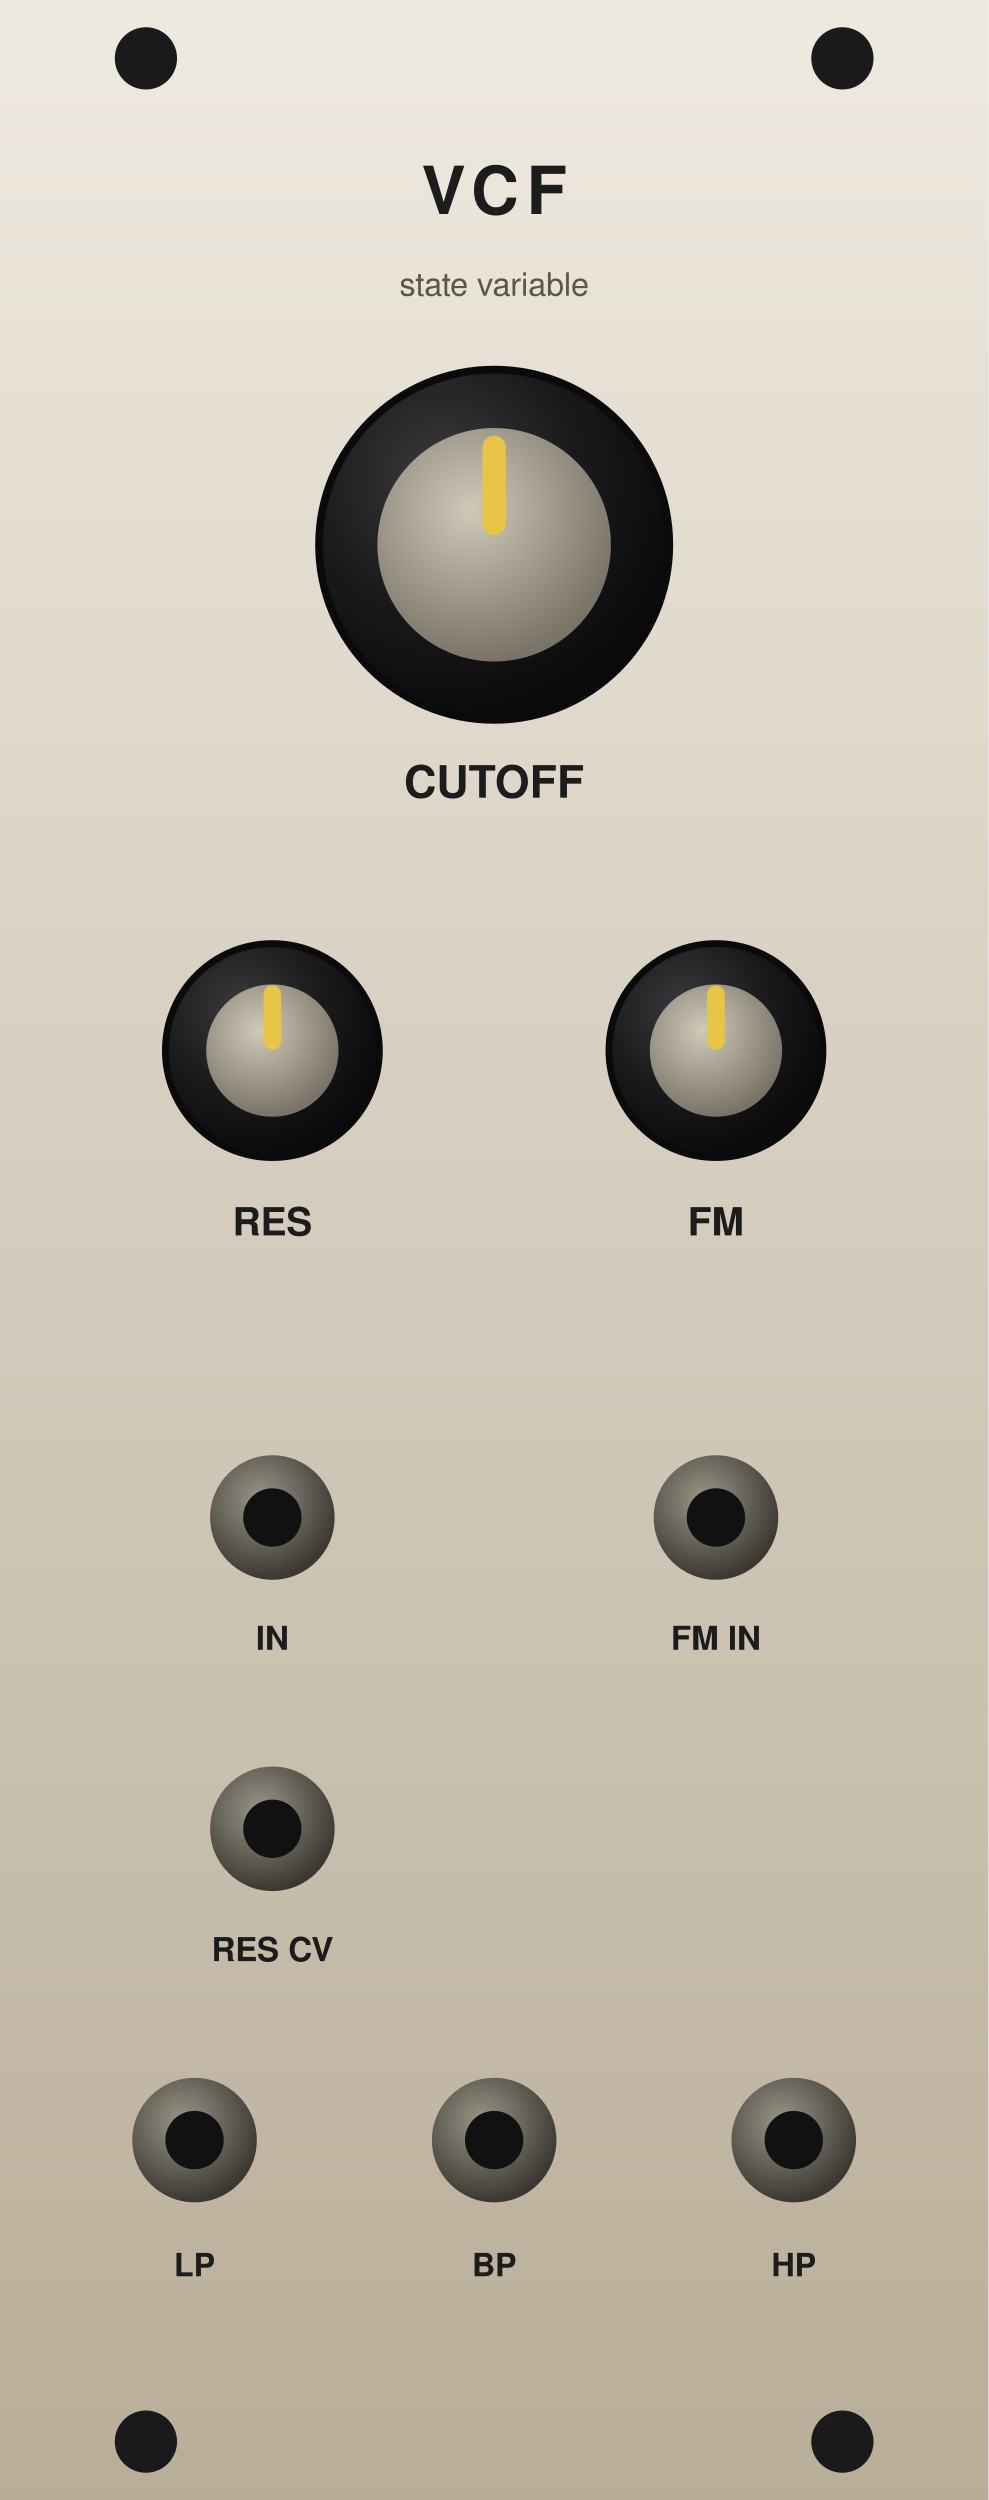
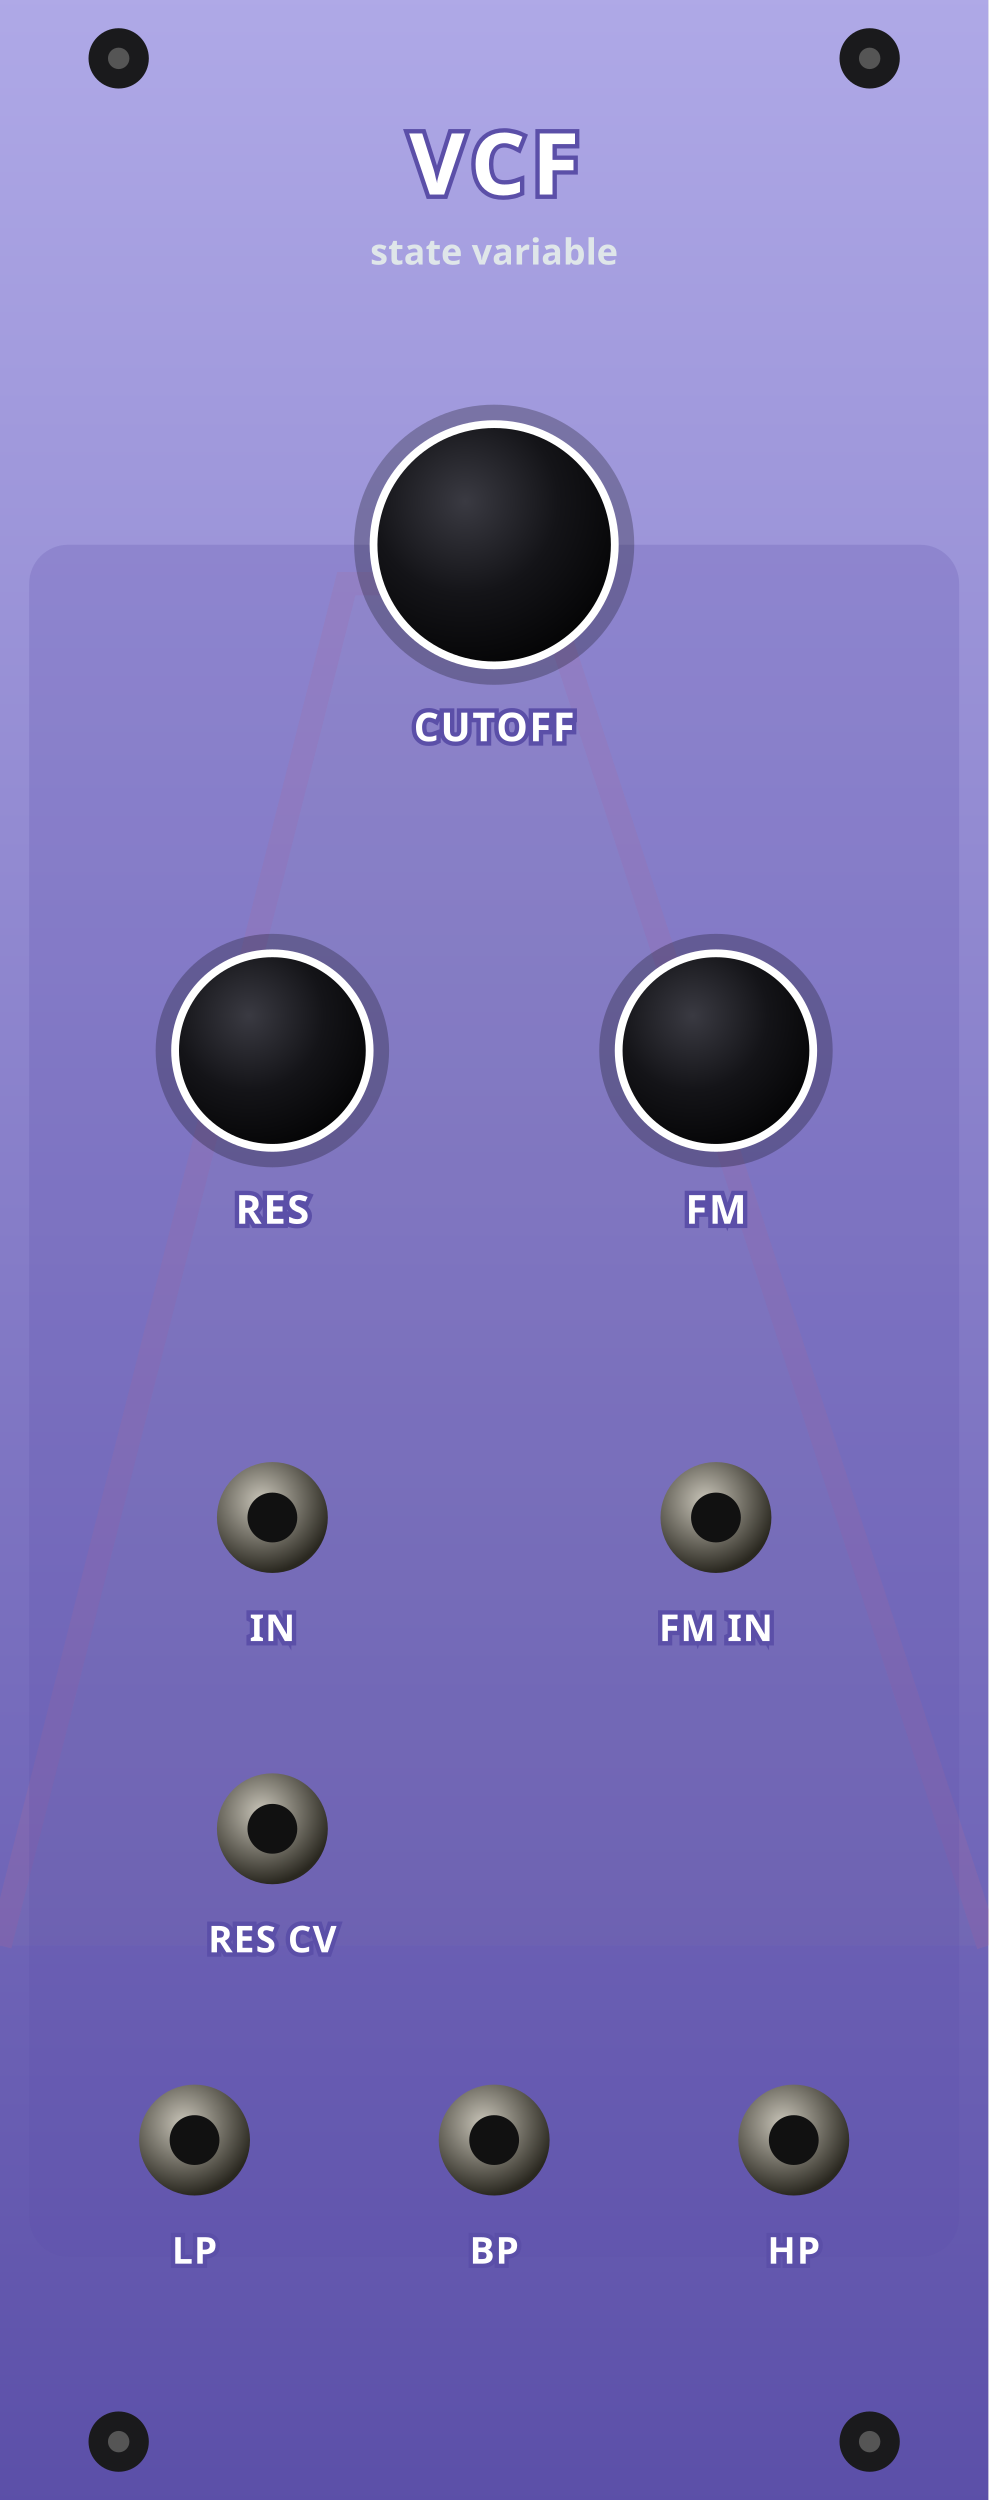
<svg xmlns="http://www.w3.org/2000/svg" width="50.8mm" height="128.5mm" viewBox="0 0 50.8 128.5" preserveAspectRatio="none">
  <defs>
-     <linearGradient id="alu" x1="0" y1="0" x2="0" y2="1">
-       <stop offset="0" stop-color="#efeae0" />
-       <stop offset="1" stop-color="#b8ad98" />
+     <linearGradient id="vcfalu" x1="0" y1="0" x2="0" y2="1">
+       <stop offset="0" stop-color="#afa9e7" />
+       <stop offset="1" stop-color="#5b4fa8" />
    </linearGradient>
-     <radialGradient id="knobBody" cx="35%" cy="30%" r="70%">
-       <stop offset="0" stop-color="#3a3a3e" />
-       <stop offset=".55" stop-color="#1a1a1c" />
-       <stop offset="1" stop-color="#0a0a0c" />
+     <radialGradient id="vcfwell" cx="38%" cy="32%" r="70%">
+       <stop offset="0" stop-color="#3a3a42" />
+       <stop offset=".55" stop-color="#141418" />
+       <stop offset="1" stop-color="#050506" />
    </radialGradient>
-     <radialGradient id="knobCap" cx="40%" cy="35%" r="65%">
-       <stop offset="0" stop-color="#cfc9b8" />
-       <stop offset="1" stop-color="#7a7468" />
-     </radialGradient>
-     <radialGradient id="jackRing" cx="40%" cy="35%" r="65%">
-       <stop offset="0" stop-color="#9a9588" />
-       <stop offset="1" stop-color="#3a3830" />
+     <radialGradient id="vcfjack" cx="40%" cy="35%" r="65%">
+       <stop offset="0" stop-color="#c8c4b8" />
+       <stop offset="1" stop-color="#2a2820" />
    </radialGradient>
  </defs>
-   <rect width="50.8" height="128.5" fill="url(#alu)" />
-   <circle cx="7.5" cy="3" r="1.6" fill="#1a1a1c" />
-   <circle cx="43.3" cy="3" r="1.6" fill="#1a1a1c" />
-   <circle cx="7.5" cy="125.5" r="1.6" fill="#1a1a1c" />
-   <circle cx="43.3" cy="125.5" r="1.6" fill="#1a1a1c" />
-   <text x="25.4" y="11" text-anchor="middle" font-family="Helvetica, Arial, sans-serif" font-size="3.4" font-weight="700" letter-spacing="0.4" fill="#1c1c1c">VCF</text>
-   <text x="25.4" y="15.2" text-anchor="middle" font-family="Helvetica, Arial, sans-serif" font-size="1.65" fill="#5a564c">state variable</text>
-   <g transform="translate(25.4,28)">
-     <circle r="9" fill="url(#knobBody)" stroke="#0a0a0a" stroke-width=".4" />
-     <circle r="6" fill="url(#knobCap)" />
-     <line x1="0" y1="-5" x2="0" y2="-1.1" stroke="#e8c547" stroke-width="1.2" stroke-linecap="round" />
+   <rect width="50.8" height="128.5" fill="url(#vcfalu)" />
+   <g opacity="0.45">
+     <g opacity=".35">
+       <path d="M0 100 L17.8 30 H27.9 L50.8 100 Z" fill="#cbbb8e" fill-opacity=".3" />
+       <path d="M0 100 L17.8 30 H27.9 L50.8 100" fill="none" stroke="#c46c89" stroke-width="1.2" />
+     </g>
  </g>
-   <text x="25.4" y="41" text-anchor="middle" font-family="Helvetica, Arial, sans-serif" font-size="2.3" font-weight="700" fill="#1c1c1c">CUTOFF</text>
-   <g transform="translate(14,54)">
-     <circle r="5.5" fill="url(#knobBody)" stroke="#0a0a0a" stroke-width=".35" />
-     <circle r="3.4" fill="url(#knobCap)" />
-     <line x1="0" y1="-2.9" x2="0" y2="-0.5" stroke="#e8c547" stroke-width=".9" stroke-linecap="round" />
-   </g>
-   <text x="14" y="63.5" text-anchor="middle" font-family="Helvetica, Arial, sans-serif" font-size="2" font-weight="700" fill="#1c1c1c">RES</text>
-   <g transform="translate(36.8,54)">
-     <circle r="5.5" fill="url(#knobBody)" stroke="#0a0a0a" stroke-width=".35" />
-     <circle r="3.4" fill="url(#knobCap)" />
-     <line x1="0" y1="-2.9" x2="0" y2="-0.5" stroke="#e8c547" stroke-width=".9" stroke-linecap="round" />
-   </g>
-   <text x="36.8" y="63.5" text-anchor="middle" font-family="Helvetica, Arial, sans-serif" font-size="2" font-weight="700" fill="#1c1c1c">FM</text>
-   <g transform="translate(14,78)">
-     <circle r="3.2" fill="url(#jackRing)" />
-     <circle r="1.5" fill="#111" />
-   </g>
-   <text x="14" y="84.8" text-anchor="middle" font-family="Helvetica, Arial, sans-serif" font-size="1.7" font-weight="700" fill="#1c1c1c">IN</text>
-   <g transform="translate(36.8,78)">
-     <circle r="3.2" fill="url(#jackRing)" />
-     <circle r="1.5" fill="#111" />
-   </g>
-   <text x="36.8" y="84.8" text-anchor="middle" font-family="Helvetica, Arial, sans-serif" font-size="1.7" font-weight="700" fill="#1c1c1c">FM IN</text>
-   <g transform="translate(14,94)">
-     <circle r="3.2" fill="url(#jackRing)" />
-     <circle r="1.5" fill="#111" />
-   </g>
-   <text x="14" y="100.8" text-anchor="middle" font-family="Helvetica, Arial, sans-serif" font-size="1.7" font-weight="700" fill="#1c1c1c">RES CV</text>
-   <g transform="translate(10,110)">
-     <circle r="3.2" fill="url(#jackRing)" />
-     <circle r="1.5" fill="#111" />
-   </g>
-   <text x="10" y="117" text-anchor="middle" font-family="Helvetica, Arial, sans-serif" font-size="1.65" font-weight="700" fill="#1c1c1c">LP</text>
-   <g transform="translate(25.4,110)">
-     <circle r="3.2" fill="url(#jackRing)" />
-     <circle r="1.5" fill="#111" />
-   </g>
-   <text x="25.4" y="117" text-anchor="middle" font-family="Helvetica, Arial, sans-serif" font-size="1.65" font-weight="700" fill="#1c1c1c">BP</text>
-   <g transform="translate(40.8,110)">
-     <circle r="3.2" fill="url(#jackRing)" />
-     <circle r="1.5" fill="#111" />
-   </g>
-   <text x="40.8" y="117" text-anchor="middle" font-family="Helvetica, Arial, sans-serif" font-size="1.65" font-weight="700" fill="#1c1c1c">HP</text>
+   <rect x="1.5" y="28" width="47.80" height="88" rx="2" fill="#5b4fa8" opacity=".22" />
+   <circle cx="6.1" cy="3" r="1.55" fill="#1a1a1c" />
+   <circle cx="6.1" cy="3" r=".55" fill="#555" />
+   <circle cx="44.7" cy="3" r="1.55" fill="#1a1a1c" />
+   <circle cx="44.7" cy="3" r=".55" fill="#555" />
+   <circle cx="6.1" cy="125.5" r="1.55" fill="#1a1a1c" />
+   <circle cx="6.1" cy="125.5" r=".55" fill="#555" />
+   <circle cx="44.7" cy="125.5" r="1.55" fill="#1a1a1c" />
+   <circle cx="44.7" cy="125.5" r=".55" fill="#555" />
+   <text x="25.40" y="10" text-anchor="middle" font-family="&quot;Avenir Next&quot;, Futura, &quot;Century Gothic&quot;, &quot;Trebuchet MS&quot;, sans-serif" font-size="4.4" letter-spacing="0.35" font-weight="900" fill="#ffffff" stroke="#5b4fa8" stroke-width="0.45" paint-order="stroke fill">VCF</text>
+   <text x="25.40" y="13.6" text-anchor="middle" font-family="&quot;Avenir Next&quot;, Futura, &quot;Century Gothic&quot;, &quot;Trebuchet MS&quot;, sans-serif" font-size="1.85" font-weight="600" fill="#dfe6e9">state variable</text>
+   <circle cx="25.40" cy="28.00" r="7.20" fill="#000" opacity=".25" />
+   <circle cx="25.40" cy="28.00" r="6.20" fill="url(#vcfwell)" stroke="#ffffff" stroke-width=".4" />
+   <text x="25.40" y="38.10" text-anchor="middle" font-family="&quot;Avenir Next&quot;, &quot;Segoe UI&quot;, &quot;Trebuchet MS&quot;, sans-serif" font-size="2.05" letter-spacing="0.08" font-weight="700" fill="#ffffff" stroke="#5b4fa8" stroke-width="0.45" paint-order="stroke fill">CUTOFF</text>
+   <circle cx="14.00" cy="54.00" r="6.00" fill="#000" opacity=".25" />
+   <circle cx="14.00" cy="54.00" r="5.00" fill="url(#vcfwell)" stroke="#ffffff" stroke-width=".4" />
+   <text x="14.00" y="62.90" text-anchor="middle" font-family="&quot;Avenir Next&quot;, &quot;Segoe UI&quot;, &quot;Trebuchet MS&quot;, sans-serif" font-size="2.05" letter-spacing="0.08" font-weight="700" fill="#ffffff" stroke="#5b4fa8" stroke-width="0.45" paint-order="stroke fill">RES</text>
+   <circle cx="36.80" cy="54.00" r="6.00" fill="#000" opacity=".25" />
+   <circle cx="36.80" cy="54.00" r="5.00" fill="url(#vcfwell)" stroke="#ffffff" stroke-width=".4" />
+   <text x="36.80" y="62.90" text-anchor="middle" font-family="&quot;Avenir Next&quot;, &quot;Segoe UI&quot;, &quot;Trebuchet MS&quot;, sans-serif" font-size="2.05" letter-spacing="0.08" font-weight="700" fill="#ffffff" stroke="#5b4fa8" stroke-width="0.45" paint-order="stroke fill">FM</text>
+   <circle cx="14.00" cy="78.00" r="2.85" fill="url(#vcfjack)" />
+   <circle cx="14.00" cy="78.00" r="1.28" fill="#111" />
+   <text x="14.00" y="84.35" text-anchor="middle" font-family="&quot;Avenir Next&quot;, &quot;Segoe UI&quot;, &quot;Trebuchet MS&quot;, sans-serif" font-size="1.9" letter-spacing="0.06" font-weight="700" fill="#ffffff" stroke="#5b4fa8" stroke-width="0.45" paint-order="stroke fill">IN</text>
+   <circle cx="36.80" cy="78.00" r="2.85" fill="url(#vcfjack)" />
+   <circle cx="36.80" cy="78.00" r="1.28" fill="#111" />
+   <text x="36.80" y="84.35" text-anchor="middle" font-family="&quot;Avenir Next&quot;, &quot;Segoe UI&quot;, &quot;Trebuchet MS&quot;, sans-serif" font-size="1.9" letter-spacing="0.06" font-weight="700" fill="#ffffff" stroke="#5b4fa8" stroke-width="0.45" paint-order="stroke fill">FM IN</text>
+   <circle cx="14.00" cy="94.00" r="2.85" fill="url(#vcfjack)" />
+   <circle cx="14.00" cy="94.00" r="1.28" fill="#111" />
+   <text x="14.00" y="100.35" text-anchor="middle" font-family="&quot;Avenir Next&quot;, &quot;Segoe UI&quot;, &quot;Trebuchet MS&quot;, sans-serif" font-size="1.9" letter-spacing="0.06" font-weight="700" fill="#ffffff" stroke="#5b4fa8" stroke-width="0.45" paint-order="stroke fill">RES CV</text>
+   <circle cx="10.00" cy="110.00" r="2.85" fill="url(#vcfjack)" />
+   <circle cx="10.00" cy="110.00" r="1.28" fill="#111" />
+   <text x="10.00" y="116.35" text-anchor="middle" font-family="&quot;Avenir Next&quot;, &quot;Segoe UI&quot;, &quot;Trebuchet MS&quot;, sans-serif" font-size="1.9" letter-spacing="0.06" font-weight="700" fill="#ffffff" stroke="#5b4fa8" stroke-width="0.45" paint-order="stroke fill">LP</text>
+   <circle cx="25.40" cy="110.00" r="2.85" fill="url(#vcfjack)" />
+   <circle cx="25.40" cy="110.00" r="1.28" fill="#111" />
+   <text x="25.40" y="116.35" text-anchor="middle" font-family="&quot;Avenir Next&quot;, &quot;Segoe UI&quot;, &quot;Trebuchet MS&quot;, sans-serif" font-size="1.9" letter-spacing="0.06" font-weight="700" fill="#ffffff" stroke="#5b4fa8" stroke-width="0.45" paint-order="stroke fill">BP</text>
+   <circle cx="40.80" cy="110.00" r="2.85" fill="url(#vcfjack)" />
+   <circle cx="40.80" cy="110.00" r="1.28" fill="#111" />
+   <text x="40.80" y="116.35" text-anchor="middle" font-family="&quot;Avenir Next&quot;, &quot;Segoe UI&quot;, &quot;Trebuchet MS&quot;, sans-serif" font-size="1.9" letter-spacing="0.06" font-weight="700" fill="#ffffff" stroke="#5b4fa8" stroke-width="0.45" paint-order="stroke fill">HP</text>
</svg>
